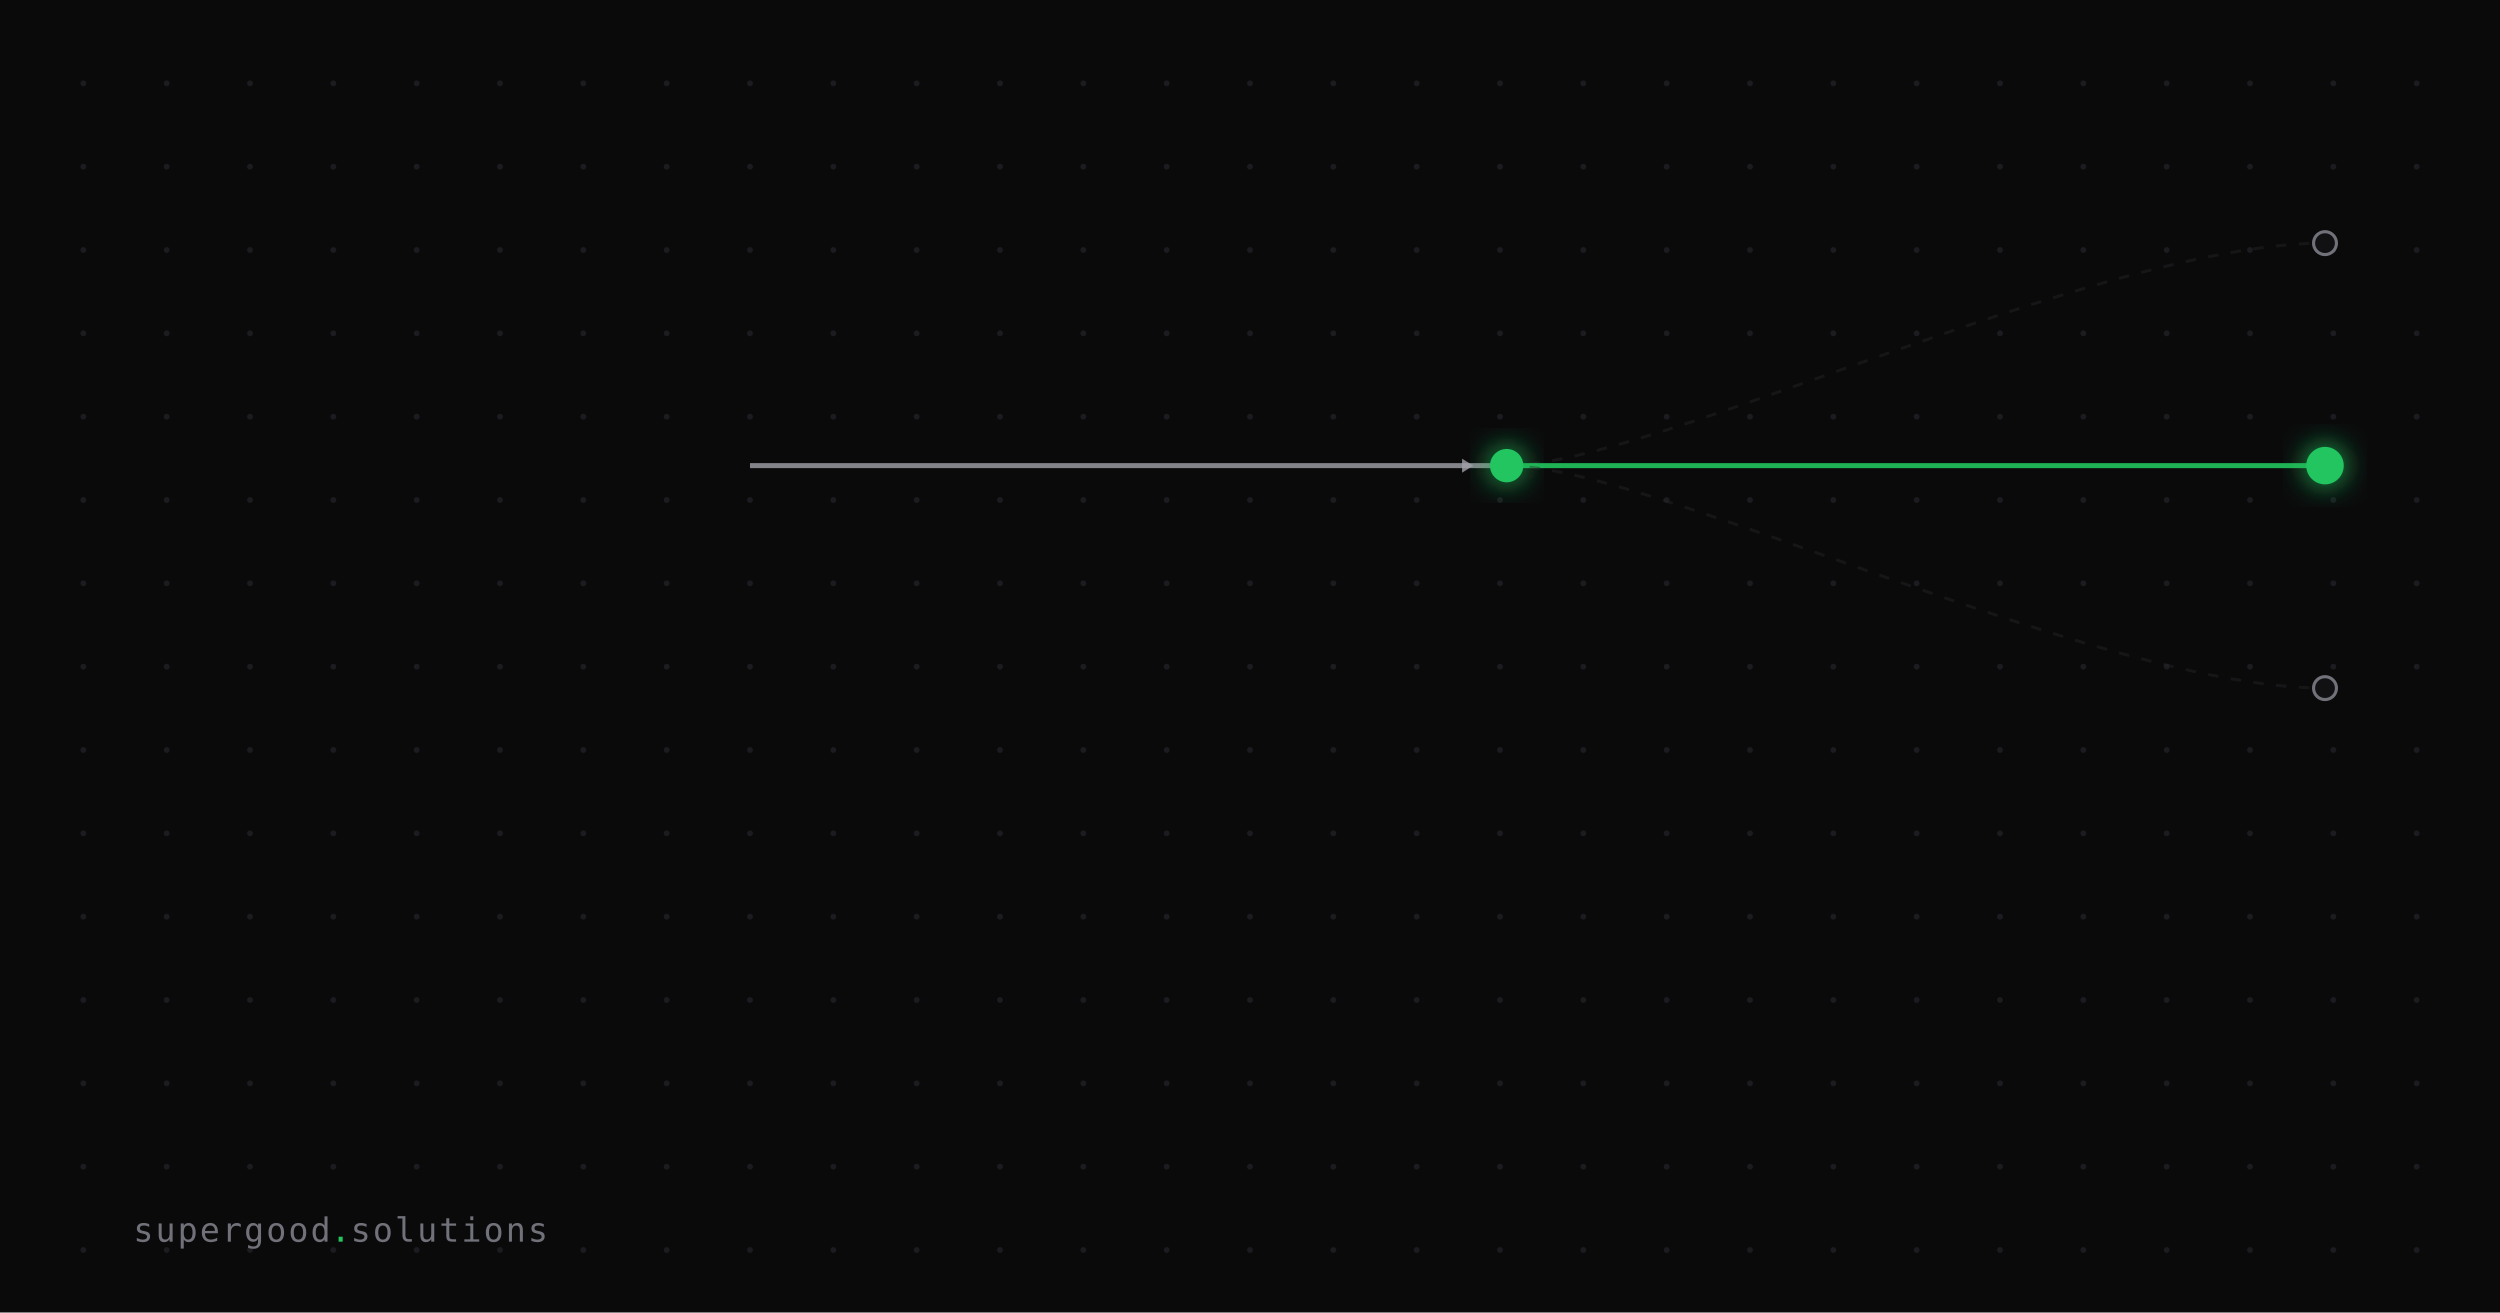
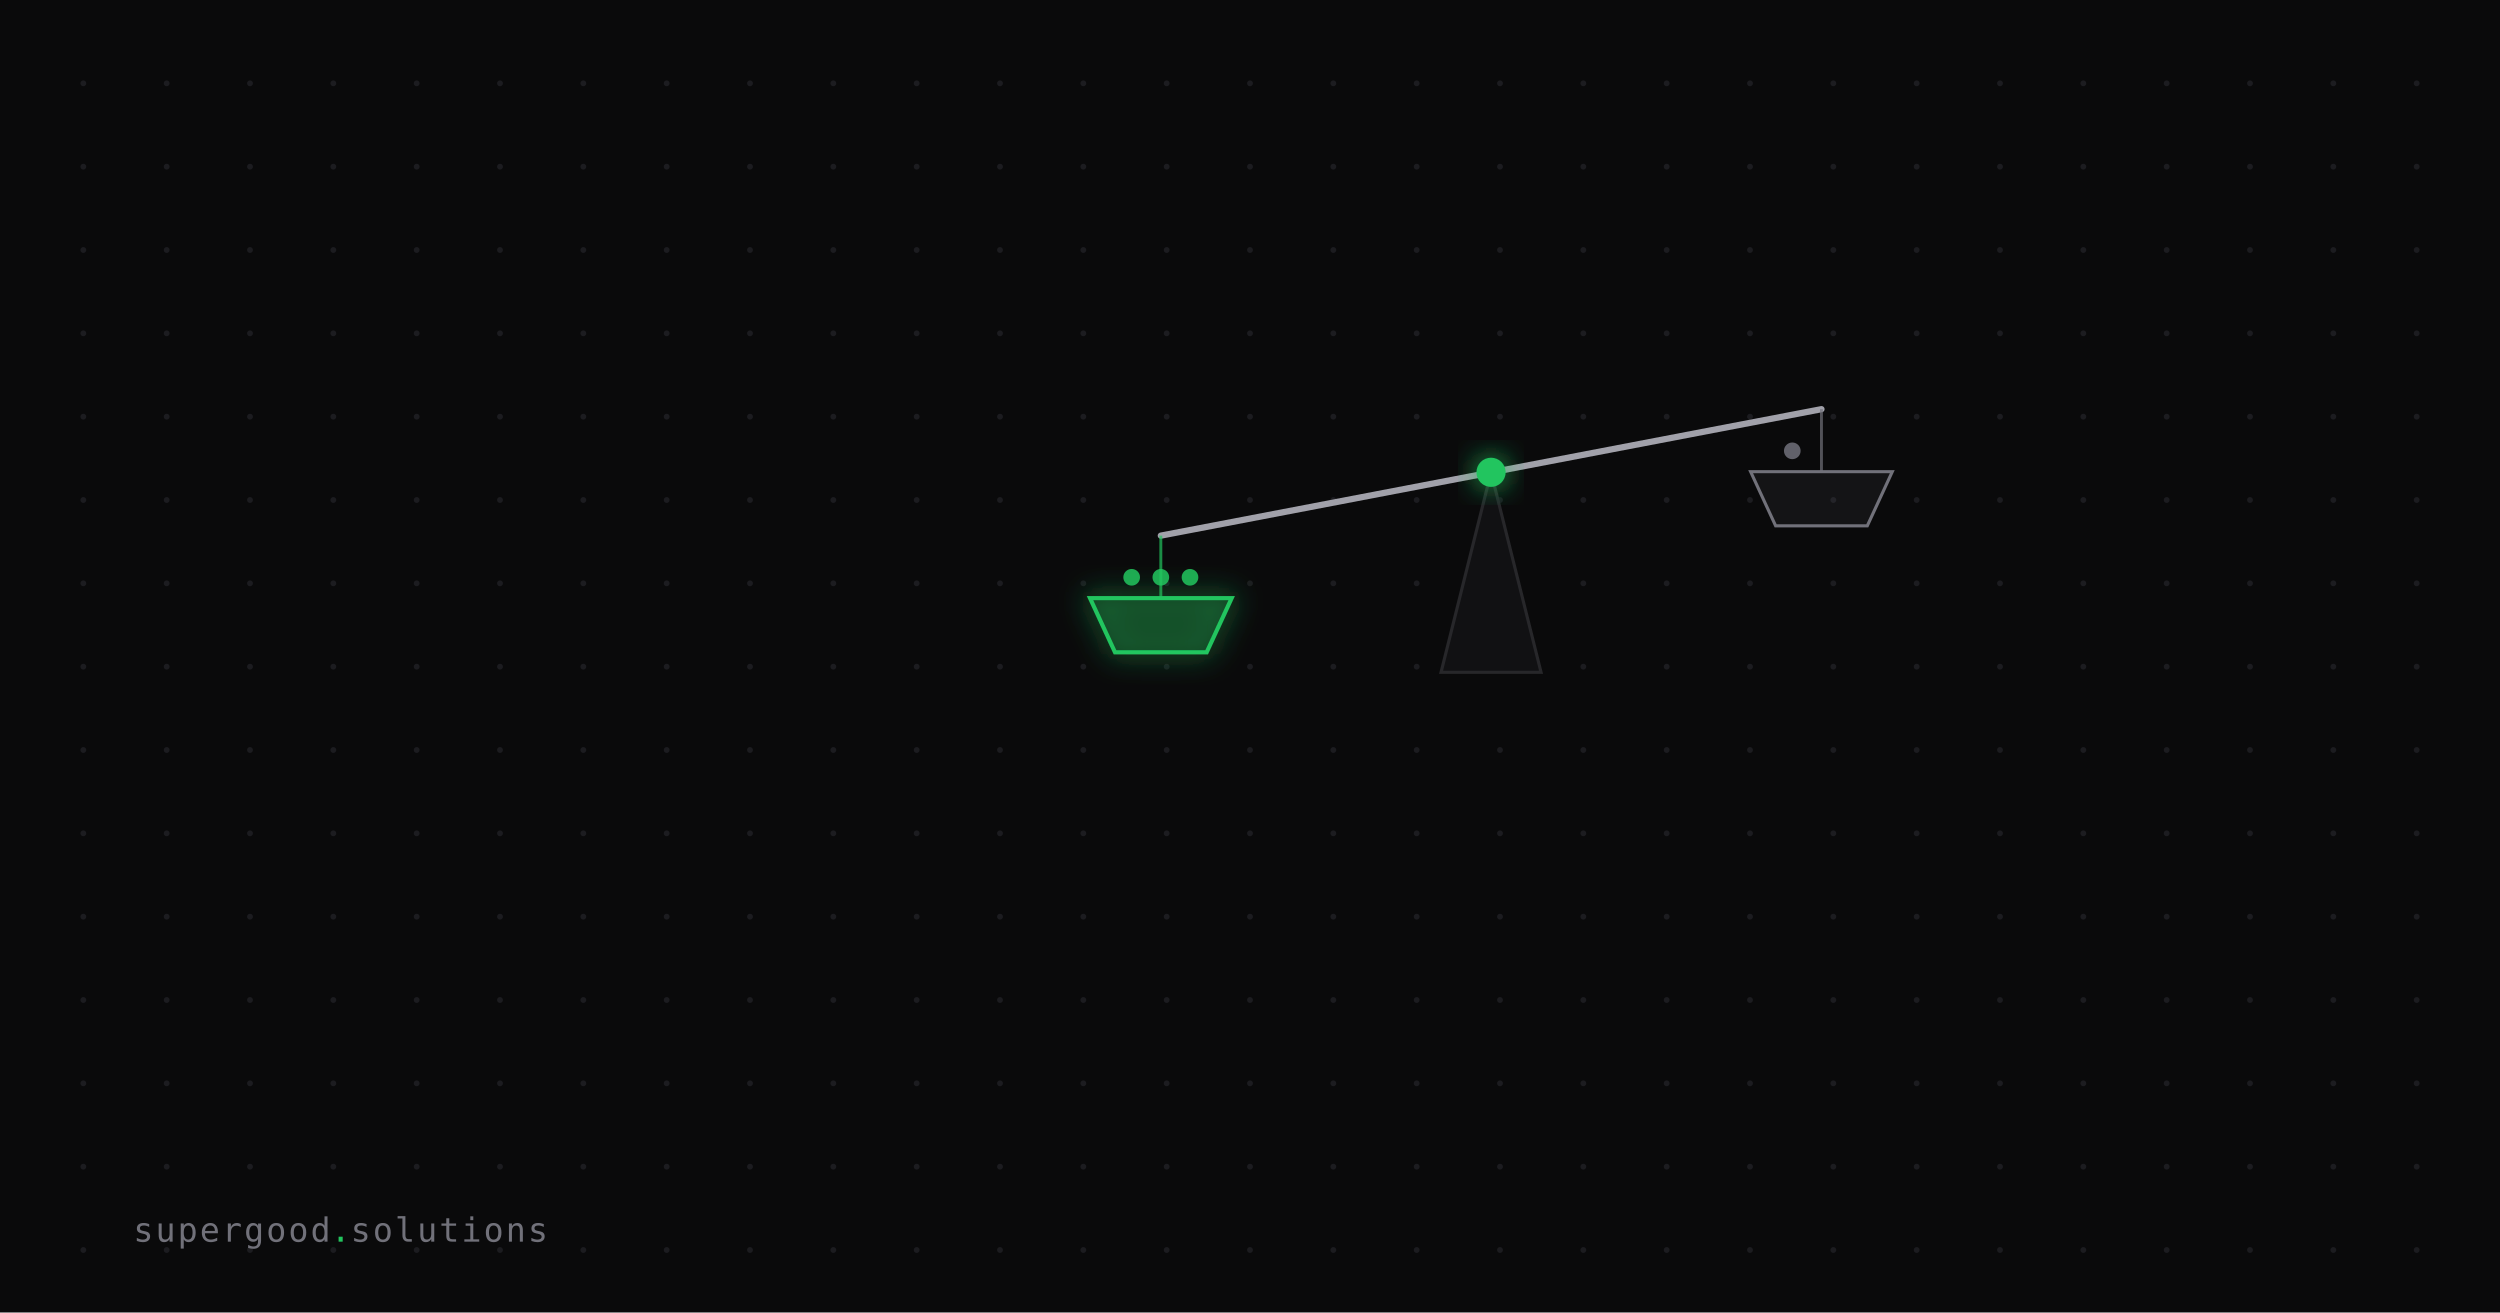
<svg xmlns="http://www.w3.org/2000/svg" width="1200" height="630" viewBox="0 0 1200 630">
  <defs>
    <filter id="glow" x="-60%" y="-60%" width="220%" height="220%">
      <feGaussianBlur stdDeviation="7" result="b" />
      <feMerge>
        <feMergeNode in="b" />
        <feMergeNode in="SourceGraphic" />
      </feMerge>
    </filter>
    <linearGradient id="vig" x1="0" y1="0" x2="0" y2="1">
      <stop offset="0%" stop-color="#0a0a0b" stop-opacity="0" />
      <stop offset="100%" stop-color="#0a0a0b" stop-opacity="0.85" />
    </linearGradient>
  </defs>
  <rect width="1200" height="630" fill="#0a0a0b" />
  <circle cx="40" cy="40" r="1.4" fill="#1c1c20" />
  <circle cx="80" cy="40" r="1.4" fill="#1c1c20" />
  <circle cx="120" cy="40" r="1.4" fill="#1c1c20" />
  <circle cx="160" cy="40" r="1.4" fill="#1c1c20" />
  <circle cx="200" cy="40" r="1.4" fill="#1c1c20" />
  <circle cx="240" cy="40" r="1.4" fill="#1c1c20" />
  <circle cx="280" cy="40" r="1.4" fill="#1c1c20" />
  <circle cx="320" cy="40" r="1.4" fill="#1c1c20" />
  <circle cx="360" cy="40" r="1.4" fill="#1c1c20" />
  <circle cx="400" cy="40" r="1.4" fill="#1c1c20" />
  <circle cx="440" cy="40" r="1.4" fill="#1c1c20" />
  <circle cx="480" cy="40" r="1.4" fill="#1c1c20" />
  <circle cx="520" cy="40" r="1.4" fill="#1c1c20" />
  <circle cx="560" cy="40" r="1.4" fill="#1c1c20" />
  <circle cx="600" cy="40" r="1.4" fill="#1c1c20" />
  <circle cx="640" cy="40" r="1.4" fill="#1c1c20" />
  <circle cx="680" cy="40" r="1.4" fill="#1c1c20" />
  <circle cx="720" cy="40" r="1.4" fill="#1c1c20" />
  <circle cx="760" cy="40" r="1.4" fill="#1c1c20" />
  <circle cx="800" cy="40" r="1.4" fill="#1c1c20" />
  <circle cx="840" cy="40" r="1.4" fill="#1c1c20" />
  <circle cx="880" cy="40" r="1.4" fill="#1c1c20" />
  <circle cx="920" cy="40" r="1.4" fill="#1c1c20" />
  <circle cx="960" cy="40" r="1.4" fill="#1c1c20" />
  <circle cx="1000" cy="40" r="1.4" fill="#1c1c20" />
  <circle cx="1040" cy="40" r="1.4" fill="#1c1c20" />
  <circle cx="1080" cy="40" r="1.4" fill="#1c1c20" />
  <circle cx="1120" cy="40" r="1.4" fill="#1c1c20" />
  <circle cx="1160" cy="40" r="1.4" fill="#1c1c20" />
  <circle cx="40" cy="80" r="1.4" fill="#1c1c20" />
  <circle cx="80" cy="80" r="1.4" fill="#1c1c20" />
  <circle cx="120" cy="80" r="1.4" fill="#1c1c20" />
  <circle cx="160" cy="80" r="1.4" fill="#1c1c20" />
  <circle cx="200" cy="80" r="1.4" fill="#1c1c20" />
  <circle cx="240" cy="80" r="1.4" fill="#1c1c20" />
  <circle cx="280" cy="80" r="1.4" fill="#1c1c20" />
  <circle cx="320" cy="80" r="1.4" fill="#1c1c20" />
  <circle cx="360" cy="80" r="1.4" fill="#1c1c20" />
  <circle cx="400" cy="80" r="1.4" fill="#1c1c20" />
  <circle cx="440" cy="80" r="1.4" fill="#1c1c20" />
  <circle cx="480" cy="80" r="1.4" fill="#1c1c20" />
  <circle cx="520" cy="80" r="1.4" fill="#1c1c20" />
  <circle cx="560" cy="80" r="1.4" fill="#1c1c20" />
  <circle cx="600" cy="80" r="1.4" fill="#1c1c20" />
  <circle cx="640" cy="80" r="1.4" fill="#1c1c20" />
  <circle cx="680" cy="80" r="1.4" fill="#1c1c20" />
  <circle cx="720" cy="80" r="1.4" fill="#1c1c20" />
  <circle cx="760" cy="80" r="1.4" fill="#1c1c20" />
  <circle cx="800" cy="80" r="1.4" fill="#1c1c20" />
  <circle cx="840" cy="80" r="1.4" fill="#1c1c20" />
  <circle cx="880" cy="80" r="1.4" fill="#1c1c20" />
  <circle cx="920" cy="80" r="1.4" fill="#1c1c20" />
  <circle cx="960" cy="80" r="1.4" fill="#1c1c20" />
  <circle cx="1000" cy="80" r="1.4" fill="#1c1c20" />
  <circle cx="1040" cy="80" r="1.4" fill="#1c1c20" />
  <circle cx="1080" cy="80" r="1.4" fill="#1c1c20" />
  <circle cx="1120" cy="80" r="1.4" fill="#1c1c20" />
  <circle cx="1160" cy="80" r="1.4" fill="#1c1c20" />
  <circle cx="40" cy="120" r="1.4" fill="#1c1c20" />
  <circle cx="80" cy="120" r="1.4" fill="#1c1c20" />
  <circle cx="120" cy="120" r="1.4" fill="#1c1c20" />
  <circle cx="160" cy="120" r="1.4" fill="#1c1c20" />
  <circle cx="200" cy="120" r="1.4" fill="#1c1c20" />
  <circle cx="240" cy="120" r="1.4" fill="#1c1c20" />
  <circle cx="280" cy="120" r="1.4" fill="#1c1c20" />
  <circle cx="320" cy="120" r="1.4" fill="#1c1c20" />
  <circle cx="360" cy="120" r="1.4" fill="#1c1c20" />
  <circle cx="400" cy="120" r="1.4" fill="#1c1c20" />
  <circle cx="440" cy="120" r="1.4" fill="#1c1c20" />
  <circle cx="480" cy="120" r="1.4" fill="#1c1c20" />
  <circle cx="520" cy="120" r="1.4" fill="#1c1c20" />
  <circle cx="560" cy="120" r="1.4" fill="#1c1c20" />
  <circle cx="600" cy="120" r="1.4" fill="#1c1c20" />
  <circle cx="640" cy="120" r="1.4" fill="#1c1c20" />
  <circle cx="680" cy="120" r="1.4" fill="#1c1c20" />
  <circle cx="720" cy="120" r="1.4" fill="#1c1c20" />
  <circle cx="760" cy="120" r="1.4" fill="#1c1c20" />
  <circle cx="800" cy="120" r="1.4" fill="#1c1c20" />
  <circle cx="840" cy="120" r="1.4" fill="#1c1c20" />
  <circle cx="880" cy="120" r="1.4" fill="#1c1c20" />
  <circle cx="920" cy="120" r="1.4" fill="#1c1c20" />
  <circle cx="960" cy="120" r="1.4" fill="#1c1c20" />
  <circle cx="1000" cy="120" r="1.4" fill="#1c1c20" />
  <circle cx="1040" cy="120" r="1.4" fill="#1c1c20" />
  <circle cx="1080" cy="120" r="1.4" fill="#1c1c20" />
  <circle cx="1120" cy="120" r="1.4" fill="#1c1c20" />
  <circle cx="1160" cy="120" r="1.4" fill="#1c1c20" />
  <circle cx="40" cy="160" r="1.4" fill="#1c1c20" />
  <circle cx="80" cy="160" r="1.4" fill="#1c1c20" />
  <circle cx="120" cy="160" r="1.4" fill="#1c1c20" />
  <circle cx="160" cy="160" r="1.4" fill="#1c1c20" />
  <circle cx="200" cy="160" r="1.4" fill="#1c1c20" />
  <circle cx="240" cy="160" r="1.4" fill="#1c1c20" />
  <circle cx="280" cy="160" r="1.4" fill="#1c1c20" />
  <circle cx="320" cy="160" r="1.4" fill="#1c1c20" />
  <circle cx="360" cy="160" r="1.4" fill="#1c1c20" />
  <circle cx="400" cy="160" r="1.4" fill="#1c1c20" />
  <circle cx="440" cy="160" r="1.4" fill="#1c1c20" />
  <circle cx="480" cy="160" r="1.4" fill="#1c1c20" />
  <circle cx="520" cy="160" r="1.4" fill="#1c1c20" />
  <circle cx="560" cy="160" r="1.4" fill="#1c1c20" />
  <circle cx="600" cy="160" r="1.4" fill="#1c1c20" />
  <circle cx="640" cy="160" r="1.4" fill="#1c1c20" />
  <circle cx="680" cy="160" r="1.4" fill="#1c1c20" />
  <circle cx="720" cy="160" r="1.4" fill="#1c1c20" />
  <circle cx="760" cy="160" r="1.4" fill="#1c1c20" />
  <circle cx="800" cy="160" r="1.4" fill="#1c1c20" />
  <circle cx="840" cy="160" r="1.4" fill="#1c1c20" />
  <circle cx="880" cy="160" r="1.4" fill="#1c1c20" />
  <circle cx="920" cy="160" r="1.4" fill="#1c1c20" />
  <circle cx="960" cy="160" r="1.4" fill="#1c1c20" />
  <circle cx="1000" cy="160" r="1.4" fill="#1c1c20" />
  <circle cx="1040" cy="160" r="1.4" fill="#1c1c20" />
  <circle cx="1080" cy="160" r="1.4" fill="#1c1c20" />
  <circle cx="1120" cy="160" r="1.4" fill="#1c1c20" />
  <circle cx="1160" cy="160" r="1.4" fill="#1c1c20" />
  <circle cx="40" cy="200" r="1.4" fill="#1c1c20" />
  <circle cx="80" cy="200" r="1.4" fill="#1c1c20" />
  <circle cx="120" cy="200" r="1.4" fill="#1c1c20" />
  <circle cx="160" cy="200" r="1.4" fill="#1c1c20" />
  <circle cx="200" cy="200" r="1.4" fill="#1c1c20" />
  <circle cx="240" cy="200" r="1.4" fill="#1c1c20" />
  <circle cx="280" cy="200" r="1.4" fill="#1c1c20" />
  <circle cx="320" cy="200" r="1.4" fill="#1c1c20" />
  <circle cx="360" cy="200" r="1.4" fill="#1c1c20" />
  <circle cx="400" cy="200" r="1.4" fill="#1c1c20" />
  <circle cx="440" cy="200" r="1.4" fill="#1c1c20" />
  <circle cx="480" cy="200" r="1.4" fill="#1c1c20" />
  <circle cx="520" cy="200" r="1.4" fill="#1c1c20" />
  <circle cx="560" cy="200" r="1.4" fill="#1c1c20" />
  <circle cx="600" cy="200" r="1.4" fill="#1c1c20" />
  <circle cx="640" cy="200" r="1.4" fill="#1c1c20" />
  <circle cx="680" cy="200" r="1.4" fill="#1c1c20" />
  <circle cx="720" cy="200" r="1.4" fill="#1c1c20" />
  <circle cx="760" cy="200" r="1.4" fill="#1c1c20" />
  <circle cx="800" cy="200" r="1.4" fill="#1c1c20" />
  <circle cx="840" cy="200" r="1.4" fill="#1c1c20" />
  <circle cx="880" cy="200" r="1.4" fill="#1c1c20" />
  <circle cx="920" cy="200" r="1.4" fill="#1c1c20" />
  <circle cx="960" cy="200" r="1.4" fill="#1c1c20" />
  <circle cx="1000" cy="200" r="1.4" fill="#1c1c20" />
  <circle cx="1040" cy="200" r="1.4" fill="#1c1c20" />
  <circle cx="1080" cy="200" r="1.4" fill="#1c1c20" />
  <circle cx="1120" cy="200" r="1.4" fill="#1c1c20" />
  <circle cx="1160" cy="200" r="1.4" fill="#1c1c20" />
  <circle cx="40" cy="240" r="1.4" fill="#1c1c20" />
  <circle cx="80" cy="240" r="1.4" fill="#1c1c20" />
  <circle cx="120" cy="240" r="1.4" fill="#1c1c20" />
  <circle cx="160" cy="240" r="1.4" fill="#1c1c20" />
  <circle cx="200" cy="240" r="1.4" fill="#1c1c20" />
  <circle cx="240" cy="240" r="1.4" fill="#1c1c20" />
  <circle cx="280" cy="240" r="1.4" fill="#1c1c20" />
  <circle cx="320" cy="240" r="1.4" fill="#1c1c20" />
  <circle cx="360" cy="240" r="1.4" fill="#1c1c20" />
  <circle cx="400" cy="240" r="1.4" fill="#1c1c20" />
  <circle cx="440" cy="240" r="1.4" fill="#1c1c20" />
  <circle cx="480" cy="240" r="1.4" fill="#1c1c20" />
  <circle cx="520" cy="240" r="1.4" fill="#1c1c20" />
  <circle cx="560" cy="240" r="1.4" fill="#1c1c20" />
  <circle cx="600" cy="240" r="1.4" fill="#1c1c20" />
  <circle cx="640" cy="240" r="1.4" fill="#1c1c20" />
  <circle cx="680" cy="240" r="1.4" fill="#1c1c20" />
  <circle cx="720" cy="240" r="1.4" fill="#1c1c20" />
  <circle cx="760" cy="240" r="1.4" fill="#1c1c20" />
  <circle cx="800" cy="240" r="1.4" fill="#1c1c20" />
  <circle cx="840" cy="240" r="1.4" fill="#1c1c20" />
  <circle cx="880" cy="240" r="1.4" fill="#1c1c20" />
  <circle cx="920" cy="240" r="1.4" fill="#1c1c20" />
  <circle cx="960" cy="240" r="1.4" fill="#1c1c20" />
  <circle cx="1000" cy="240" r="1.4" fill="#1c1c20" />
  <circle cx="1040" cy="240" r="1.4" fill="#1c1c20" />
  <circle cx="1080" cy="240" r="1.4" fill="#1c1c20" />
  <circle cx="1120" cy="240" r="1.4" fill="#1c1c20" />
  <circle cx="1160" cy="240" r="1.4" fill="#1c1c20" />
  <circle cx="40" cy="280" r="1.4" fill="#1c1c20" />
  <circle cx="80" cy="280" r="1.4" fill="#1c1c20" />
  <circle cx="120" cy="280" r="1.4" fill="#1c1c20" />
  <circle cx="160" cy="280" r="1.4" fill="#1c1c20" />
  <circle cx="200" cy="280" r="1.4" fill="#1c1c20" />
  <circle cx="240" cy="280" r="1.4" fill="#1c1c20" />
  <circle cx="280" cy="280" r="1.4" fill="#1c1c20" />
  <circle cx="320" cy="280" r="1.4" fill="#1c1c20" />
  <circle cx="360" cy="280" r="1.4" fill="#1c1c20" />
  <circle cx="400" cy="280" r="1.4" fill="#1c1c20" />
  <circle cx="440" cy="280" r="1.4" fill="#1c1c20" />
  <circle cx="480" cy="280" r="1.4" fill="#1c1c20" />
  <circle cx="520" cy="280" r="1.4" fill="#1c1c20" />
  <circle cx="560" cy="280" r="1.4" fill="#1c1c20" />
  <circle cx="600" cy="280" r="1.4" fill="#1c1c20" />
  <circle cx="640" cy="280" r="1.4" fill="#1c1c20" />
  <circle cx="680" cy="280" r="1.4" fill="#1c1c20" />
  <circle cx="720" cy="280" r="1.4" fill="#1c1c20" />
  <circle cx="760" cy="280" r="1.4" fill="#1c1c20" />
  <circle cx="800" cy="280" r="1.4" fill="#1c1c20" />
  <circle cx="840" cy="280" r="1.4" fill="#1c1c20" />
  <circle cx="880" cy="280" r="1.4" fill="#1c1c20" />
  <circle cx="920" cy="280" r="1.4" fill="#1c1c20" />
  <circle cx="960" cy="280" r="1.4" fill="#1c1c20" />
  <circle cx="1000" cy="280" r="1.4" fill="#1c1c20" />
  <circle cx="1040" cy="280" r="1.4" fill="#1c1c20" />
  <circle cx="1080" cy="280" r="1.4" fill="#1c1c20" />
  <circle cx="1120" cy="280" r="1.4" fill="#1c1c20" />
  <circle cx="1160" cy="280" r="1.4" fill="#1c1c20" />
  <circle cx="40" cy="320" r="1.4" fill="#1c1c20" />
  <circle cx="80" cy="320" r="1.4" fill="#1c1c20" />
  <circle cx="120" cy="320" r="1.4" fill="#1c1c20" />
  <circle cx="160" cy="320" r="1.4" fill="#1c1c20" />
  <circle cx="200" cy="320" r="1.4" fill="#1c1c20" />
  <circle cx="240" cy="320" r="1.4" fill="#1c1c20" />
  <circle cx="280" cy="320" r="1.4" fill="#1c1c20" />
  <circle cx="320" cy="320" r="1.4" fill="#1c1c20" />
  <circle cx="360" cy="320" r="1.4" fill="#1c1c20" />
  <circle cx="400" cy="320" r="1.4" fill="#1c1c20" />
  <circle cx="440" cy="320" r="1.4" fill="#1c1c20" />
  <circle cx="480" cy="320" r="1.4" fill="#1c1c20" />
  <circle cx="520" cy="320" r="1.4" fill="#1c1c20" />
  <circle cx="560" cy="320" r="1.4" fill="#1c1c20" />
  <circle cx="600" cy="320" r="1.4" fill="#1c1c20" />
  <circle cx="640" cy="320" r="1.4" fill="#1c1c20" />
  <circle cx="680" cy="320" r="1.4" fill="#1c1c20" />
  <circle cx="720" cy="320" r="1.4" fill="#1c1c20" />
  <circle cx="760" cy="320" r="1.4" fill="#1c1c20" />
  <circle cx="800" cy="320" r="1.4" fill="#1c1c20" />
  <circle cx="840" cy="320" r="1.4" fill="#1c1c20" />
  <circle cx="880" cy="320" r="1.4" fill="#1c1c20" />
  <circle cx="920" cy="320" r="1.4" fill="#1c1c20" />
  <circle cx="960" cy="320" r="1.4" fill="#1c1c20" />
  <circle cx="1000" cy="320" r="1.4" fill="#1c1c20" />
  <circle cx="1040" cy="320" r="1.4" fill="#1c1c20" />
  <circle cx="1080" cy="320" r="1.4" fill="#1c1c20" />
  <circle cx="1120" cy="320" r="1.4" fill="#1c1c20" />
  <circle cx="1160" cy="320" r="1.4" fill="#1c1c20" />
  <circle cx="40" cy="360" r="1.4" fill="#1c1c20" />
  <circle cx="80" cy="360" r="1.4" fill="#1c1c20" />
  <circle cx="120" cy="360" r="1.4" fill="#1c1c20" />
  <circle cx="160" cy="360" r="1.4" fill="#1c1c20" />
  <circle cx="200" cy="360" r="1.4" fill="#1c1c20" />
  <circle cx="240" cy="360" r="1.4" fill="#1c1c20" />
  <circle cx="280" cy="360" r="1.4" fill="#1c1c20" />
  <circle cx="320" cy="360" r="1.4" fill="#1c1c20" />
  <circle cx="360" cy="360" r="1.4" fill="#1c1c20" />
  <circle cx="400" cy="360" r="1.4" fill="#1c1c20" />
  <circle cx="440" cy="360" r="1.4" fill="#1c1c20" />
  <circle cx="480" cy="360" r="1.4" fill="#1c1c20" />
  <circle cx="520" cy="360" r="1.4" fill="#1c1c20" />
  <circle cx="560" cy="360" r="1.4" fill="#1c1c20" />
  <circle cx="600" cy="360" r="1.4" fill="#1c1c20" />
  <circle cx="640" cy="360" r="1.4" fill="#1c1c20" />
  <circle cx="680" cy="360" r="1.4" fill="#1c1c20" />
  <circle cx="720" cy="360" r="1.4" fill="#1c1c20" />
  <circle cx="760" cy="360" r="1.4" fill="#1c1c20" />
  <circle cx="800" cy="360" r="1.4" fill="#1c1c20" />
  <circle cx="840" cy="360" r="1.4" fill="#1c1c20" />
  <circle cx="880" cy="360" r="1.4" fill="#1c1c20" />
  <circle cx="920" cy="360" r="1.4" fill="#1c1c20" />
  <circle cx="960" cy="360" r="1.4" fill="#1c1c20" />
  <circle cx="1000" cy="360" r="1.4" fill="#1c1c20" />
  <circle cx="1040" cy="360" r="1.4" fill="#1c1c20" />
  <circle cx="1080" cy="360" r="1.4" fill="#1c1c20" />
  <circle cx="1120" cy="360" r="1.4" fill="#1c1c20" />
  <circle cx="1160" cy="360" r="1.4" fill="#1c1c20" />
  <circle cx="40" cy="400" r="1.4" fill="#1c1c20" />
  <circle cx="80" cy="400" r="1.4" fill="#1c1c20" />
  <circle cx="120" cy="400" r="1.4" fill="#1c1c20" />
  <circle cx="160" cy="400" r="1.4" fill="#1c1c20" />
  <circle cx="200" cy="400" r="1.4" fill="#1c1c20" />
  <circle cx="240" cy="400" r="1.4" fill="#1c1c20" />
  <circle cx="280" cy="400" r="1.4" fill="#1c1c20" />
  <circle cx="320" cy="400" r="1.4" fill="#1c1c20" />
  <circle cx="360" cy="400" r="1.4" fill="#1c1c20" />
  <circle cx="400" cy="400" r="1.4" fill="#1c1c20" />
  <circle cx="440" cy="400" r="1.4" fill="#1c1c20" />
  <circle cx="480" cy="400" r="1.4" fill="#1c1c20" />
  <circle cx="520" cy="400" r="1.4" fill="#1c1c20" />
  <circle cx="560" cy="400" r="1.4" fill="#1c1c20" />
  <circle cx="600" cy="400" r="1.4" fill="#1c1c20" />
  <circle cx="640" cy="400" r="1.4" fill="#1c1c20" />
  <circle cx="680" cy="400" r="1.4" fill="#1c1c20" />
  <circle cx="720" cy="400" r="1.4" fill="#1c1c20" />
  <circle cx="760" cy="400" r="1.4" fill="#1c1c20" />
  <circle cx="800" cy="400" r="1.4" fill="#1c1c20" />
  <circle cx="840" cy="400" r="1.4" fill="#1c1c20" />
  <circle cx="880" cy="400" r="1.4" fill="#1c1c20" />
  <circle cx="920" cy="400" r="1.4" fill="#1c1c20" />
  <circle cx="960" cy="400" r="1.4" fill="#1c1c20" />
  <circle cx="1000" cy="400" r="1.4" fill="#1c1c20" />
  <circle cx="1040" cy="400" r="1.4" fill="#1c1c20" />
  <circle cx="1080" cy="400" r="1.4" fill="#1c1c20" />
  <circle cx="1120" cy="400" r="1.4" fill="#1c1c20" />
  <circle cx="1160" cy="400" r="1.4" fill="#1c1c20" />
  <circle cx="40" cy="440" r="1.4" fill="#1c1c20" />
  <circle cx="80" cy="440" r="1.4" fill="#1c1c20" />
  <circle cx="120" cy="440" r="1.4" fill="#1c1c20" />
  <circle cx="160" cy="440" r="1.4" fill="#1c1c20" />
  <circle cx="200" cy="440" r="1.4" fill="#1c1c20" />
  <circle cx="240" cy="440" r="1.4" fill="#1c1c20" />
  <circle cx="280" cy="440" r="1.4" fill="#1c1c20" />
  <circle cx="320" cy="440" r="1.4" fill="#1c1c20" />
  <circle cx="360" cy="440" r="1.4" fill="#1c1c20" />
  <circle cx="400" cy="440" r="1.4" fill="#1c1c20" />
  <circle cx="440" cy="440" r="1.4" fill="#1c1c20" />
  <circle cx="480" cy="440" r="1.4" fill="#1c1c20" />
  <circle cx="520" cy="440" r="1.4" fill="#1c1c20" />
  <circle cx="560" cy="440" r="1.4" fill="#1c1c20" />
  <circle cx="600" cy="440" r="1.4" fill="#1c1c20" />
  <circle cx="640" cy="440" r="1.4" fill="#1c1c20" />
  <circle cx="680" cy="440" r="1.4" fill="#1c1c20" />
  <circle cx="720" cy="440" r="1.4" fill="#1c1c20" />
  <circle cx="760" cy="440" r="1.4" fill="#1c1c20" />
  <circle cx="800" cy="440" r="1.4" fill="#1c1c20" />
  <circle cx="840" cy="440" r="1.4" fill="#1c1c20" />
  <circle cx="880" cy="440" r="1.4" fill="#1c1c20" />
  <circle cx="920" cy="440" r="1.4" fill="#1c1c20" />
  <circle cx="960" cy="440" r="1.4" fill="#1c1c20" />
  <circle cx="1000" cy="440" r="1.4" fill="#1c1c20" />
  <circle cx="1040" cy="440" r="1.4" fill="#1c1c20" />
  <circle cx="1080" cy="440" r="1.4" fill="#1c1c20" />
  <circle cx="1120" cy="440" r="1.4" fill="#1c1c20" />
  <circle cx="1160" cy="440" r="1.4" fill="#1c1c20" />
  <circle cx="40" cy="480" r="1.4" fill="#1c1c20" />
  <circle cx="80" cy="480" r="1.4" fill="#1c1c20" />
  <circle cx="120" cy="480" r="1.4" fill="#1c1c20" />
  <circle cx="160" cy="480" r="1.4" fill="#1c1c20" />
  <circle cx="200" cy="480" r="1.4" fill="#1c1c20" />
  <circle cx="240" cy="480" r="1.4" fill="#1c1c20" />
  <circle cx="280" cy="480" r="1.4" fill="#1c1c20" />
  <circle cx="320" cy="480" r="1.4" fill="#1c1c20" />
  <circle cx="360" cy="480" r="1.4" fill="#1c1c20" />
  <circle cx="400" cy="480" r="1.4" fill="#1c1c20" />
  <circle cx="440" cy="480" r="1.4" fill="#1c1c20" />
  <circle cx="480" cy="480" r="1.4" fill="#1c1c20" />
  <circle cx="520" cy="480" r="1.4" fill="#1c1c20" />
  <circle cx="560" cy="480" r="1.4" fill="#1c1c20" />
  <circle cx="600" cy="480" r="1.4" fill="#1c1c20" />
  <circle cx="640" cy="480" r="1.4" fill="#1c1c20" />
  <circle cx="680" cy="480" r="1.4" fill="#1c1c20" />
  <circle cx="720" cy="480" r="1.4" fill="#1c1c20" />
  <circle cx="760" cy="480" r="1.4" fill="#1c1c20" />
  <circle cx="800" cy="480" r="1.4" fill="#1c1c20" />
  <circle cx="840" cy="480" r="1.4" fill="#1c1c20" />
  <circle cx="880" cy="480" r="1.4" fill="#1c1c20" />
  <circle cx="920" cy="480" r="1.4" fill="#1c1c20" />
  <circle cx="960" cy="480" r="1.4" fill="#1c1c20" />
  <circle cx="1000" cy="480" r="1.4" fill="#1c1c20" />
  <circle cx="1040" cy="480" r="1.4" fill="#1c1c20" />
  <circle cx="1080" cy="480" r="1.4" fill="#1c1c20" />
  <circle cx="1120" cy="480" r="1.4" fill="#1c1c20" />
  <circle cx="1160" cy="480" r="1.4" fill="#1c1c20" />
  <circle cx="40" cy="520" r="1.4" fill="#1c1c20" />
  <circle cx="80" cy="520" r="1.4" fill="#1c1c20" />
  <circle cx="120" cy="520" r="1.4" fill="#1c1c20" />
  <circle cx="160" cy="520" r="1.4" fill="#1c1c20" />
  <circle cx="200" cy="520" r="1.4" fill="#1c1c20" />
  <circle cx="240" cy="520" r="1.4" fill="#1c1c20" />
  <circle cx="280" cy="520" r="1.4" fill="#1c1c20" />
  <circle cx="320" cy="520" r="1.4" fill="#1c1c20" />
  <circle cx="360" cy="520" r="1.4" fill="#1c1c20" />
  <circle cx="400" cy="520" r="1.4" fill="#1c1c20" />
  <circle cx="440" cy="520" r="1.4" fill="#1c1c20" />
  <circle cx="480" cy="520" r="1.4" fill="#1c1c20" />
  <circle cx="520" cy="520" r="1.4" fill="#1c1c20" />
  <circle cx="560" cy="520" r="1.4" fill="#1c1c20" />
  <circle cx="600" cy="520" r="1.4" fill="#1c1c20" />
  <circle cx="640" cy="520" r="1.4" fill="#1c1c20" />
  <circle cx="680" cy="520" r="1.4" fill="#1c1c20" />
  <circle cx="720" cy="520" r="1.4" fill="#1c1c20" />
  <circle cx="760" cy="520" r="1.4" fill="#1c1c20" />
  <circle cx="800" cy="520" r="1.4" fill="#1c1c20" />
  <circle cx="840" cy="520" r="1.4" fill="#1c1c20" />
  <circle cx="880" cy="520" r="1.4" fill="#1c1c20" />
  <circle cx="920" cy="520" r="1.4" fill="#1c1c20" />
  <circle cx="960" cy="520" r="1.4" fill="#1c1c20" />
  <circle cx="1000" cy="520" r="1.4" fill="#1c1c20" />
  <circle cx="1040" cy="520" r="1.4" fill="#1c1c20" />
  <circle cx="1080" cy="520" r="1.4" fill="#1c1c20" />
  <circle cx="1120" cy="520" r="1.4" fill="#1c1c20" />
  <circle cx="1160" cy="520" r="1.4" fill="#1c1c20" />
  <circle cx="40" cy="560" r="1.4" fill="#1c1c20" />
  <circle cx="80" cy="560" r="1.4" fill="#1c1c20" />
  <circle cx="120" cy="560" r="1.4" fill="#1c1c20" />
  <circle cx="160" cy="560" r="1.4" fill="#1c1c20" />
  <circle cx="200" cy="560" r="1.4" fill="#1c1c20" />
  <circle cx="240" cy="560" r="1.4" fill="#1c1c20" />
  <circle cx="280" cy="560" r="1.4" fill="#1c1c20" />
  <circle cx="320" cy="560" r="1.4" fill="#1c1c20" />
  <circle cx="360" cy="560" r="1.4" fill="#1c1c20" />
  <circle cx="400" cy="560" r="1.4" fill="#1c1c20" />
  <circle cx="440" cy="560" r="1.4" fill="#1c1c20" />
  <circle cx="480" cy="560" r="1.4" fill="#1c1c20" />
  <circle cx="520" cy="560" r="1.4" fill="#1c1c20" />
  <circle cx="560" cy="560" r="1.4" fill="#1c1c20" />
  <circle cx="600" cy="560" r="1.4" fill="#1c1c20" />
  <circle cx="640" cy="560" r="1.4" fill="#1c1c20" />
  <circle cx="680" cy="560" r="1.4" fill="#1c1c20" />
  <circle cx="720" cy="560" r="1.4" fill="#1c1c20" />
  <circle cx="760" cy="560" r="1.4" fill="#1c1c20" />
  <circle cx="800" cy="560" r="1.4" fill="#1c1c20" />
  <circle cx="840" cy="560" r="1.4" fill="#1c1c20" />
  <circle cx="880" cy="560" r="1.4" fill="#1c1c20" />
  <circle cx="920" cy="560" r="1.4" fill="#1c1c20" />
  <circle cx="960" cy="560" r="1.4" fill="#1c1c20" />
  <circle cx="1000" cy="560" r="1.4" fill="#1c1c20" />
  <circle cx="1040" cy="560" r="1.4" fill="#1c1c20" />
  <circle cx="1080" cy="560" r="1.4" fill="#1c1c20" />
  <circle cx="1120" cy="560" r="1.4" fill="#1c1c20" />
  <circle cx="1160" cy="560" r="1.4" fill="#1c1c20" />
  <circle cx="40" cy="600" r="1.4" fill="#1c1c20" />
  <circle cx="80" cy="600" r="1.4" fill="#1c1c20" />
  <circle cx="120" cy="600" r="1.4" fill="#1c1c20" />
  <circle cx="160" cy="600" r="1.4" fill="#1c1c20" />
  <circle cx="200" cy="600" r="1.4" fill="#1c1c20" />
  <circle cx="240" cy="600" r="1.4" fill="#1c1c20" />
  <circle cx="280" cy="600" r="1.4" fill="#1c1c20" />
  <circle cx="320" cy="600" r="1.4" fill="#1c1c20" />
  <circle cx="360" cy="600" r="1.4" fill="#1c1c20" />
  <circle cx="400" cy="600" r="1.4" fill="#1c1c20" />
  <circle cx="440" cy="600" r="1.4" fill="#1c1c20" />
  <circle cx="480" cy="600" r="1.4" fill="#1c1c20" />
  <circle cx="520" cy="600" r="1.4" fill="#1c1c20" />
  <circle cx="560" cy="600" r="1.4" fill="#1c1c20" />
  <circle cx="600" cy="600" r="1.4" fill="#1c1c20" />
  <circle cx="640" cy="600" r="1.4" fill="#1c1c20" />
  <circle cx="680" cy="600" r="1.4" fill="#1c1c20" />
  <circle cx="720" cy="600" r="1.4" fill="#1c1c20" />
  <circle cx="760" cy="600" r="1.4" fill="#1c1c20" />
  <circle cx="800" cy="600" r="1.4" fill="#1c1c20" />
  <circle cx="840" cy="600" r="1.4" fill="#1c1c20" />
  <circle cx="880" cy="600" r="1.4" fill="#1c1c20" />
  <circle cx="920" cy="600" r="1.4" fill="#1c1c20" />
  <circle cx="960" cy="600" r="1.4" fill="#1c1c20" />
  <circle cx="1000" cy="600" r="1.4" fill="#1c1c20" />
  <circle cx="1040" cy="600" r="1.4" fill="#1c1c20" />
  <circle cx="1080" cy="600" r="1.4" fill="#1c1c20" />
  <circle cx="1120" cy="600" r="1.4" fill="#1c1c20" />
  <circle cx="1160" cy="600" r="1.4" fill="#1c1c20" />
-   <line x1="360.0" y1="223.5" x2="723.2" y2="223.5" stroke="#a1a1aa" stroke-width="2.4" stroke-opacity="0.8" />
-   <path d="M707.2,223.5 l-5.4,-3.3 l0,6.7 Z" fill="#a1a1aa" fill-opacity="0.8" />
-   <path d="M723.2,223.5 C793.2,223.5 1006.0,116.7 1116.0,116.7" fill="none" stroke="#27272a" stroke-width="1.4" stroke-opacity="0.45" stroke-dasharray="5 6" />
-   <circle cx="1116.0" cy="116.7" r="5.5" fill="#111113" stroke="#71717a" stroke-width="1.5" />
-   <path d="M723.2,223.5 C793.2,223.5 1006.0,223.5 1116.0,223.5" fill="none" stroke="#22c55e" stroke-width="2.4" stroke-opacity="0.9" />
-   <circle cx="1116.0" cy="223.5" r="9" fill="#22c55e" filter="url(#glow)" />
-   <path d="M723.2,223.5 C793.2,223.5 1006.0,330.3 1116.0,330.3" fill="none" stroke="#27272a" stroke-width="1.4" stroke-opacity="0.45" stroke-dasharray="5 6" />
-   <circle cx="1116.0" cy="330.3" r="5.5" fill="#111113" stroke="#71717a" stroke-width="1.5" />
-   <circle cx="723.2" cy="223.5" r="8" fill="#22c55e" filter="url(#glow)" />
+   <path d="M715.7,226.7 L691.7,322.7 L739.7,322.7 Z" fill="#111113" stroke="#27272a" stroke-width="1.5" />
+   <line x1="557.2" y1="257.1" x2="874.3" y2="196.4" stroke="#a1a1aa" stroke-width="3" stroke-linecap="round" />
+   <line x1="557.2" y1="257.1" x2="557.2" y2="287.1" stroke="#22c55e" stroke-width="1.4" stroke-opacity="0.7" />
+   <path d="M523.2,287.1 L591.2,287.1 L579.2,313.1 L535.2,313.1 Z" fill="#22c55e" fill-opacity="0.2" stroke="#22c55e" stroke-width="2" filter="url(#glow)" />
+   <circle cx="543.2" cy="277.1" r="4" fill="#22c55e" fill-opacity="0.85" />
+   <circle cx="557.2" cy="277.1" r="4" fill="#22c55e" fill-opacity="0.85" />
+   <circle cx="571.2" cy="277.1" r="4" fill="#22c55e" fill-opacity="0.85" />
+   <line x1="874.3" y1="196.4" x2="874.3" y2="226.4" stroke="#71717a" stroke-width="1.4" stroke-opacity="0.7" />
+   <path d="M840.3,226.4 L908.3,226.4 L896.3,252.4 L852.3,252.4 Z" fill="#71717a" fill-opacity="0.1" stroke="#71717a" stroke-width="1.5" />
+   <circle cx="860.3" cy="216.4" r="4" fill="#71717a" fill-opacity="0.85" />
+   <circle cx="715.7" cy="226.7" r="7" fill="#22c55e" filter="url(#glow)" />
  <text x="64" y="596" font-family="'JetBrains Mono', ui-monospace, monospace" font-size="16" letter-spacing="1" fill="#71717a">supergood<tspan fill="#22c55e">.</tspan>solutions</text>
</svg>
